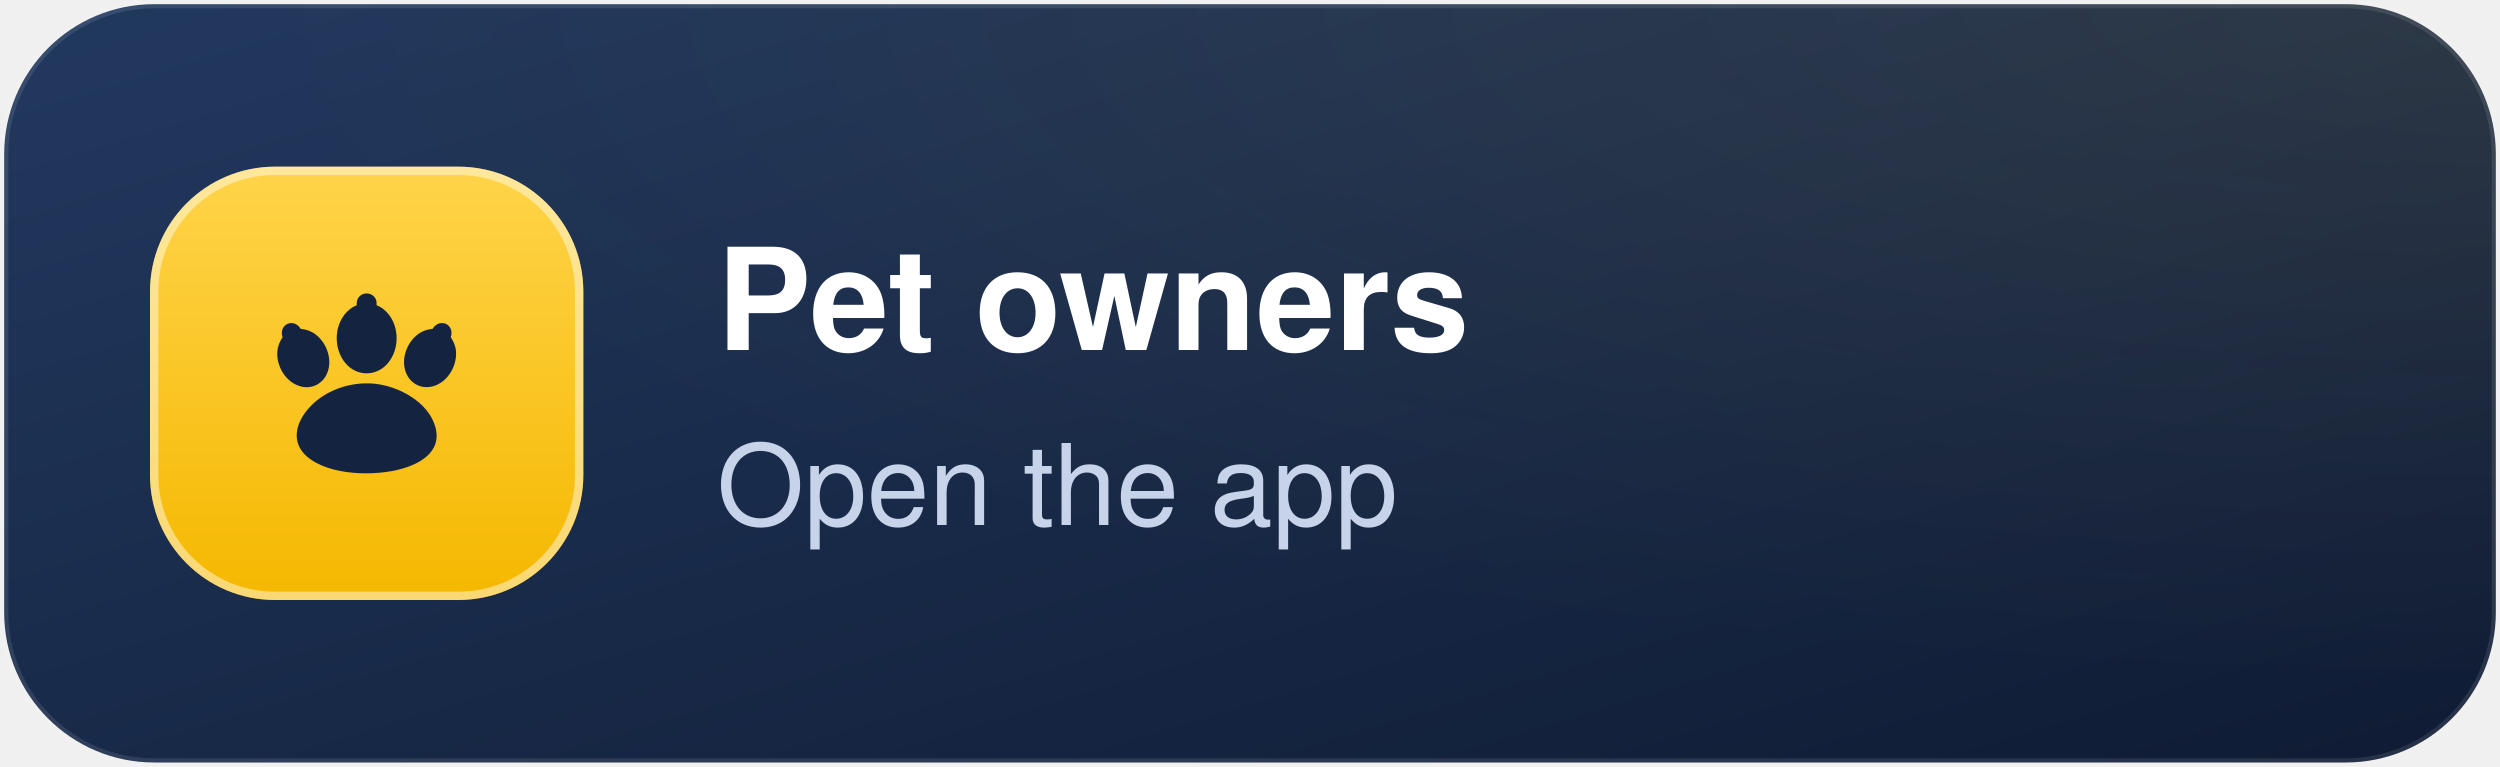
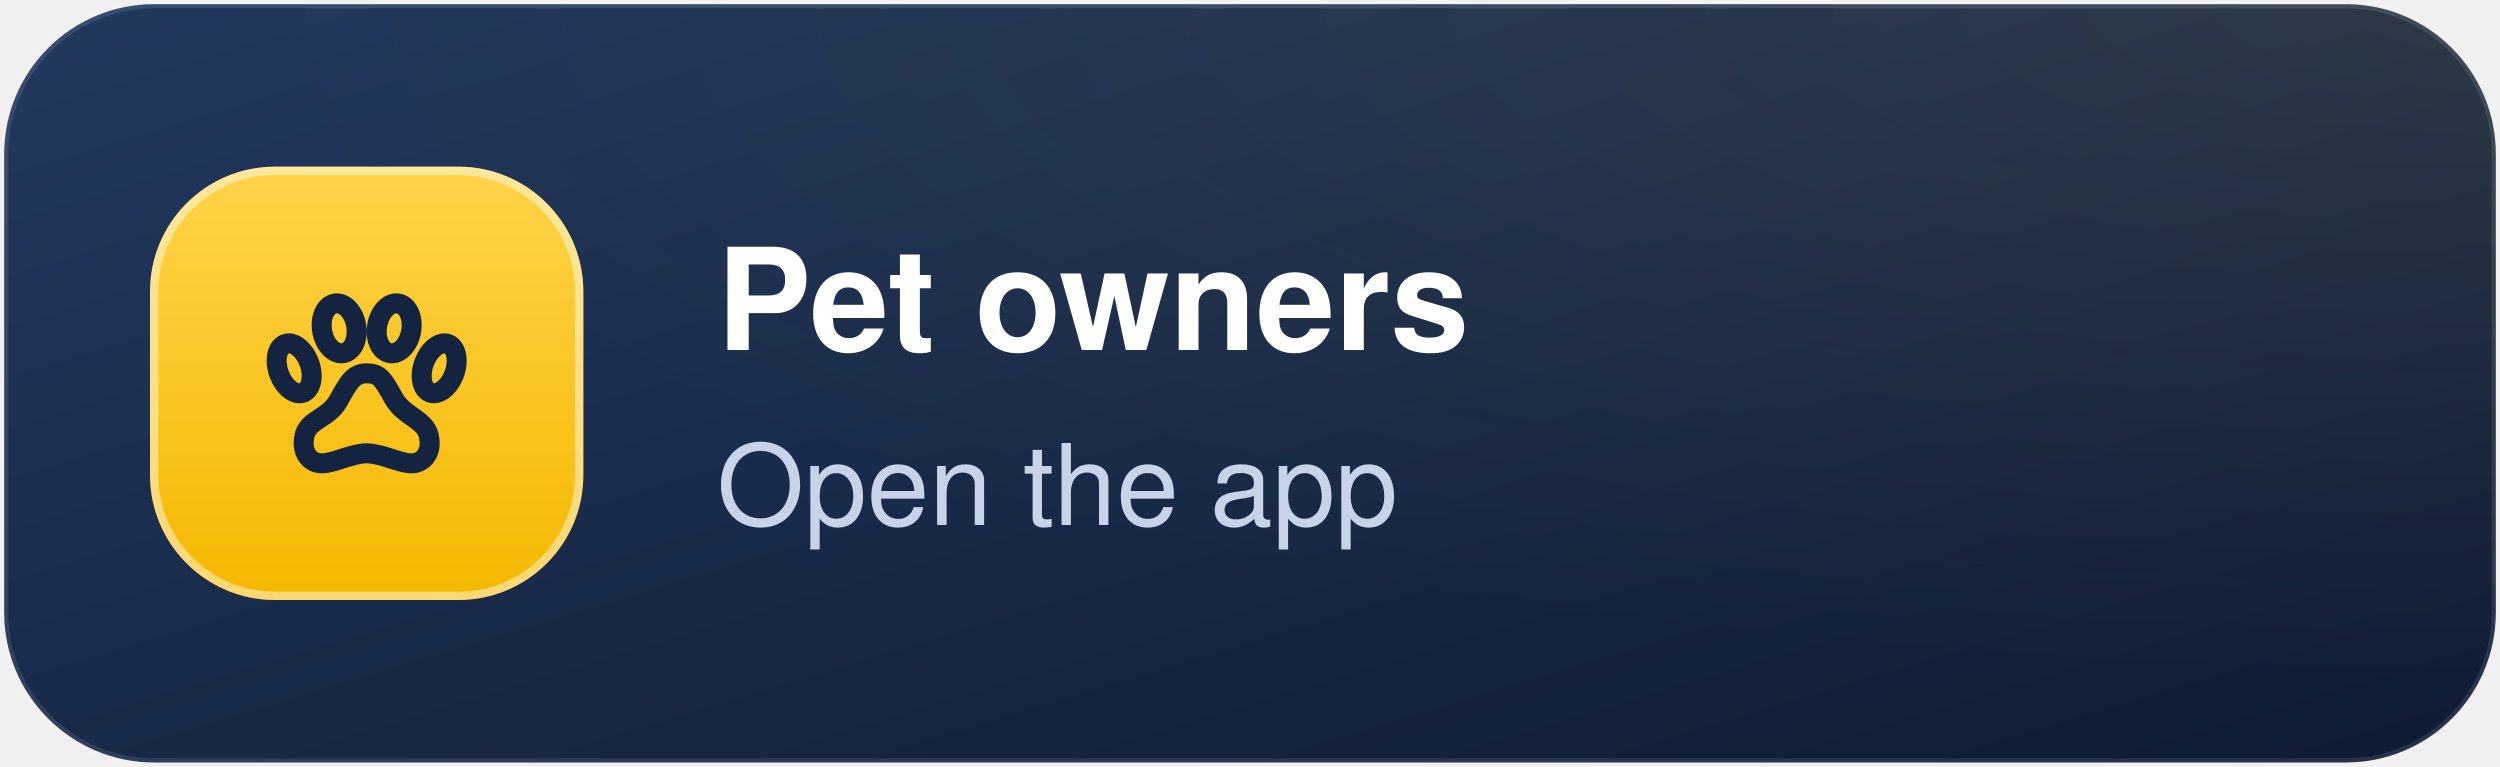
<svg xmlns="http://www.w3.org/2000/svg" width="300" height="92" viewBox="0 0 300 92" role="img" aria-label="Pet owners: Open the app">
  <defs>
    <linearGradient id="bg" x1="0" y1="0" x2="1" y2="1">
      <stop offset="0" stop-color="#22395f" />
      <stop offset="1" stop-color="#0f1b33" />
    </linearGradient>
    <linearGradient id="gold" x1="0" y1="0" x2="0" y2="1">
      <stop offset="0" stop-color="#ffd44a" />
      <stop offset="1" stop-color="#f5b800" />
    </linearGradient>
    <radialGradient id="glow" cx="1" cy="0" r="0.9">
      <stop offset="0" stop-color="#ffc629" stop-opacity=".09" />
      <stop offset="1" stop-color="#ffc629" stop-opacity="0" />
    </radialGradient>
  </defs>
  <rect x="0.5" y="0.5" width="299" height="91" rx="18" fill="url(#bg)" />
  <rect x="0.5" y="0.5" width="299" height="91" rx="18" fill="url(#glow)" />
  <rect x="0.5" y="0.5" width="299" height="91" rx="18" fill="none" stroke="#ffffff" stroke-opacity=".1" />
  <rect x="18" y="20" width="52" height="52" rx="15" fill="url(#gold)" />
  <rect x="18.5" y="20.5" width="51" height="51" rx="14.5" fill="none" stroke="#ffffff" stroke-opacity=".45" />
  <g transform="translate(29.6 31.6) scale(1.2)" color="#14233f">
-     <path fill="currentColor" d="M12.699 12.03c2.439.212 5.46 1.806 6.169 4.326c.194.69.186 1.419-.155 2.061c-.623 1.173-2.009 1.79-3.221 2.133c-2.672.758-7.259.693-9.473-1.241c-1.544-1.348-1.158-3.193.035-4.643c1.577-1.914 4.209-2.847 6.645-2.636M5.401 6.547c.537.067 1 .204 1.444.528c1.213.885 1.827 2.71 1.12 4.09a2.25 2.25 0 0 1-1.039 1.02a2.25 2.25 0 0 1-1.547.115c-1.458-.397-2.415-1.994-2.315-3.462c.038-.548.23-.991.524-1.446c-.42-1.279 1.103-1.99 1.813-.845m15.011.841c.294.455.486.898.524 1.447c.106 1.559-.998 3.292-2.614 3.524c-.422.06-.861.006-1.248-.178a2.25 2.25 0 0 1-1.039-1.02c-.706-1.38-.093-3.205 1.12-4.089c.444-.324.907-.462 1.444-.529c.71-1.144 2.233-.434 1.813.845M13 4.19c.326.16.405.177.691.405c1.611 1.286 1.72 3.934.38 5.446c-.528.597-1.268.959-2.071.959s-1.543-.362-2.071-.959c-1.34-1.512-1.231-4.16.38-5.446c.286-.228.365-.245.691-.405c0-.22.002-.427.102-.63c.358-.732 1.438-.732 1.796 0c.1.203.102.41.102.63" />
+     <path fill="none" stroke="currentColor" stroke-linecap="round" stroke-linejoin="round" stroke-width="2" d="M14.7 13.5c-1.1-2-1.441-2.5-2.7-2.5s-1.736.755-2.836 2.747c-.942 1.703-2.846 1.845-3.321 3.291c-.097.265-.145.677-.143.962c0 1.176.787 2 1.8 2c1.259 0 3-1 4.5-1s3.241 1 4.5 1c1.013 0 1.8-.823 1.8-2c0-.285-.049-.697-.146-.962c-.475-1.451-2.512-1.835-3.454-3.538m5.488-5.418A1 1 0 0 0 19.782 8h-.015c-.735.012-1.56.75-1.993 1.866c-.519 1.335-.28 2.7.538 3.052q.196.082.406.082c.739 0 1.575-.742 2.011-1.866c.516-1.335.273-2.7-.54-3.052zM9.474 9c.055 0 .109 0 .163-.011c.944-.128 1.533-1.346 1.32-2.722C10.754 4.97 9.91 4 9.025 4c-.055 0-.109 0-.163.011c-.944.128-1.533 1.346-1.32 2.722C7.746 8.026 8.59 9 9.475 9m6.981-2.267c.214-1.376-.375-2.594-1.32-2.722A1 1 0 0 0 14.974 4c-.885 0-1.728.97-1.93 2.267c-.214 1.376.375 2.594 1.32 2.722q.081.01.162.011c.885 0 1.73-.974 1.93-2.267M5.69 12.918c.816-.352 1.054-1.719.536-3.052C5.79 8.742 4.955 8 4.217 8q-.211 0-.407.082c-.816.352-1.054 1.719-.536 3.052C3.71 12.258 4.545 13 5.283 13q.211 0 .407-.082" />
  </g>
  <text x="86" y="42" font-family="-apple-system, BlinkMacSystemFont, Segoe UI, Helvetica, Arial, sans-serif" font-size="17" font-weight="700" fill="#ffffff">Pet owners</text>
  <text x="86" y="63" font-family="-apple-system, BlinkMacSystemFont, Segoe UI, Helvetica, Arial, sans-serif" font-size="13.5" font-weight="500" fill="#c7d3e8">Open the app</text>
</svg>
